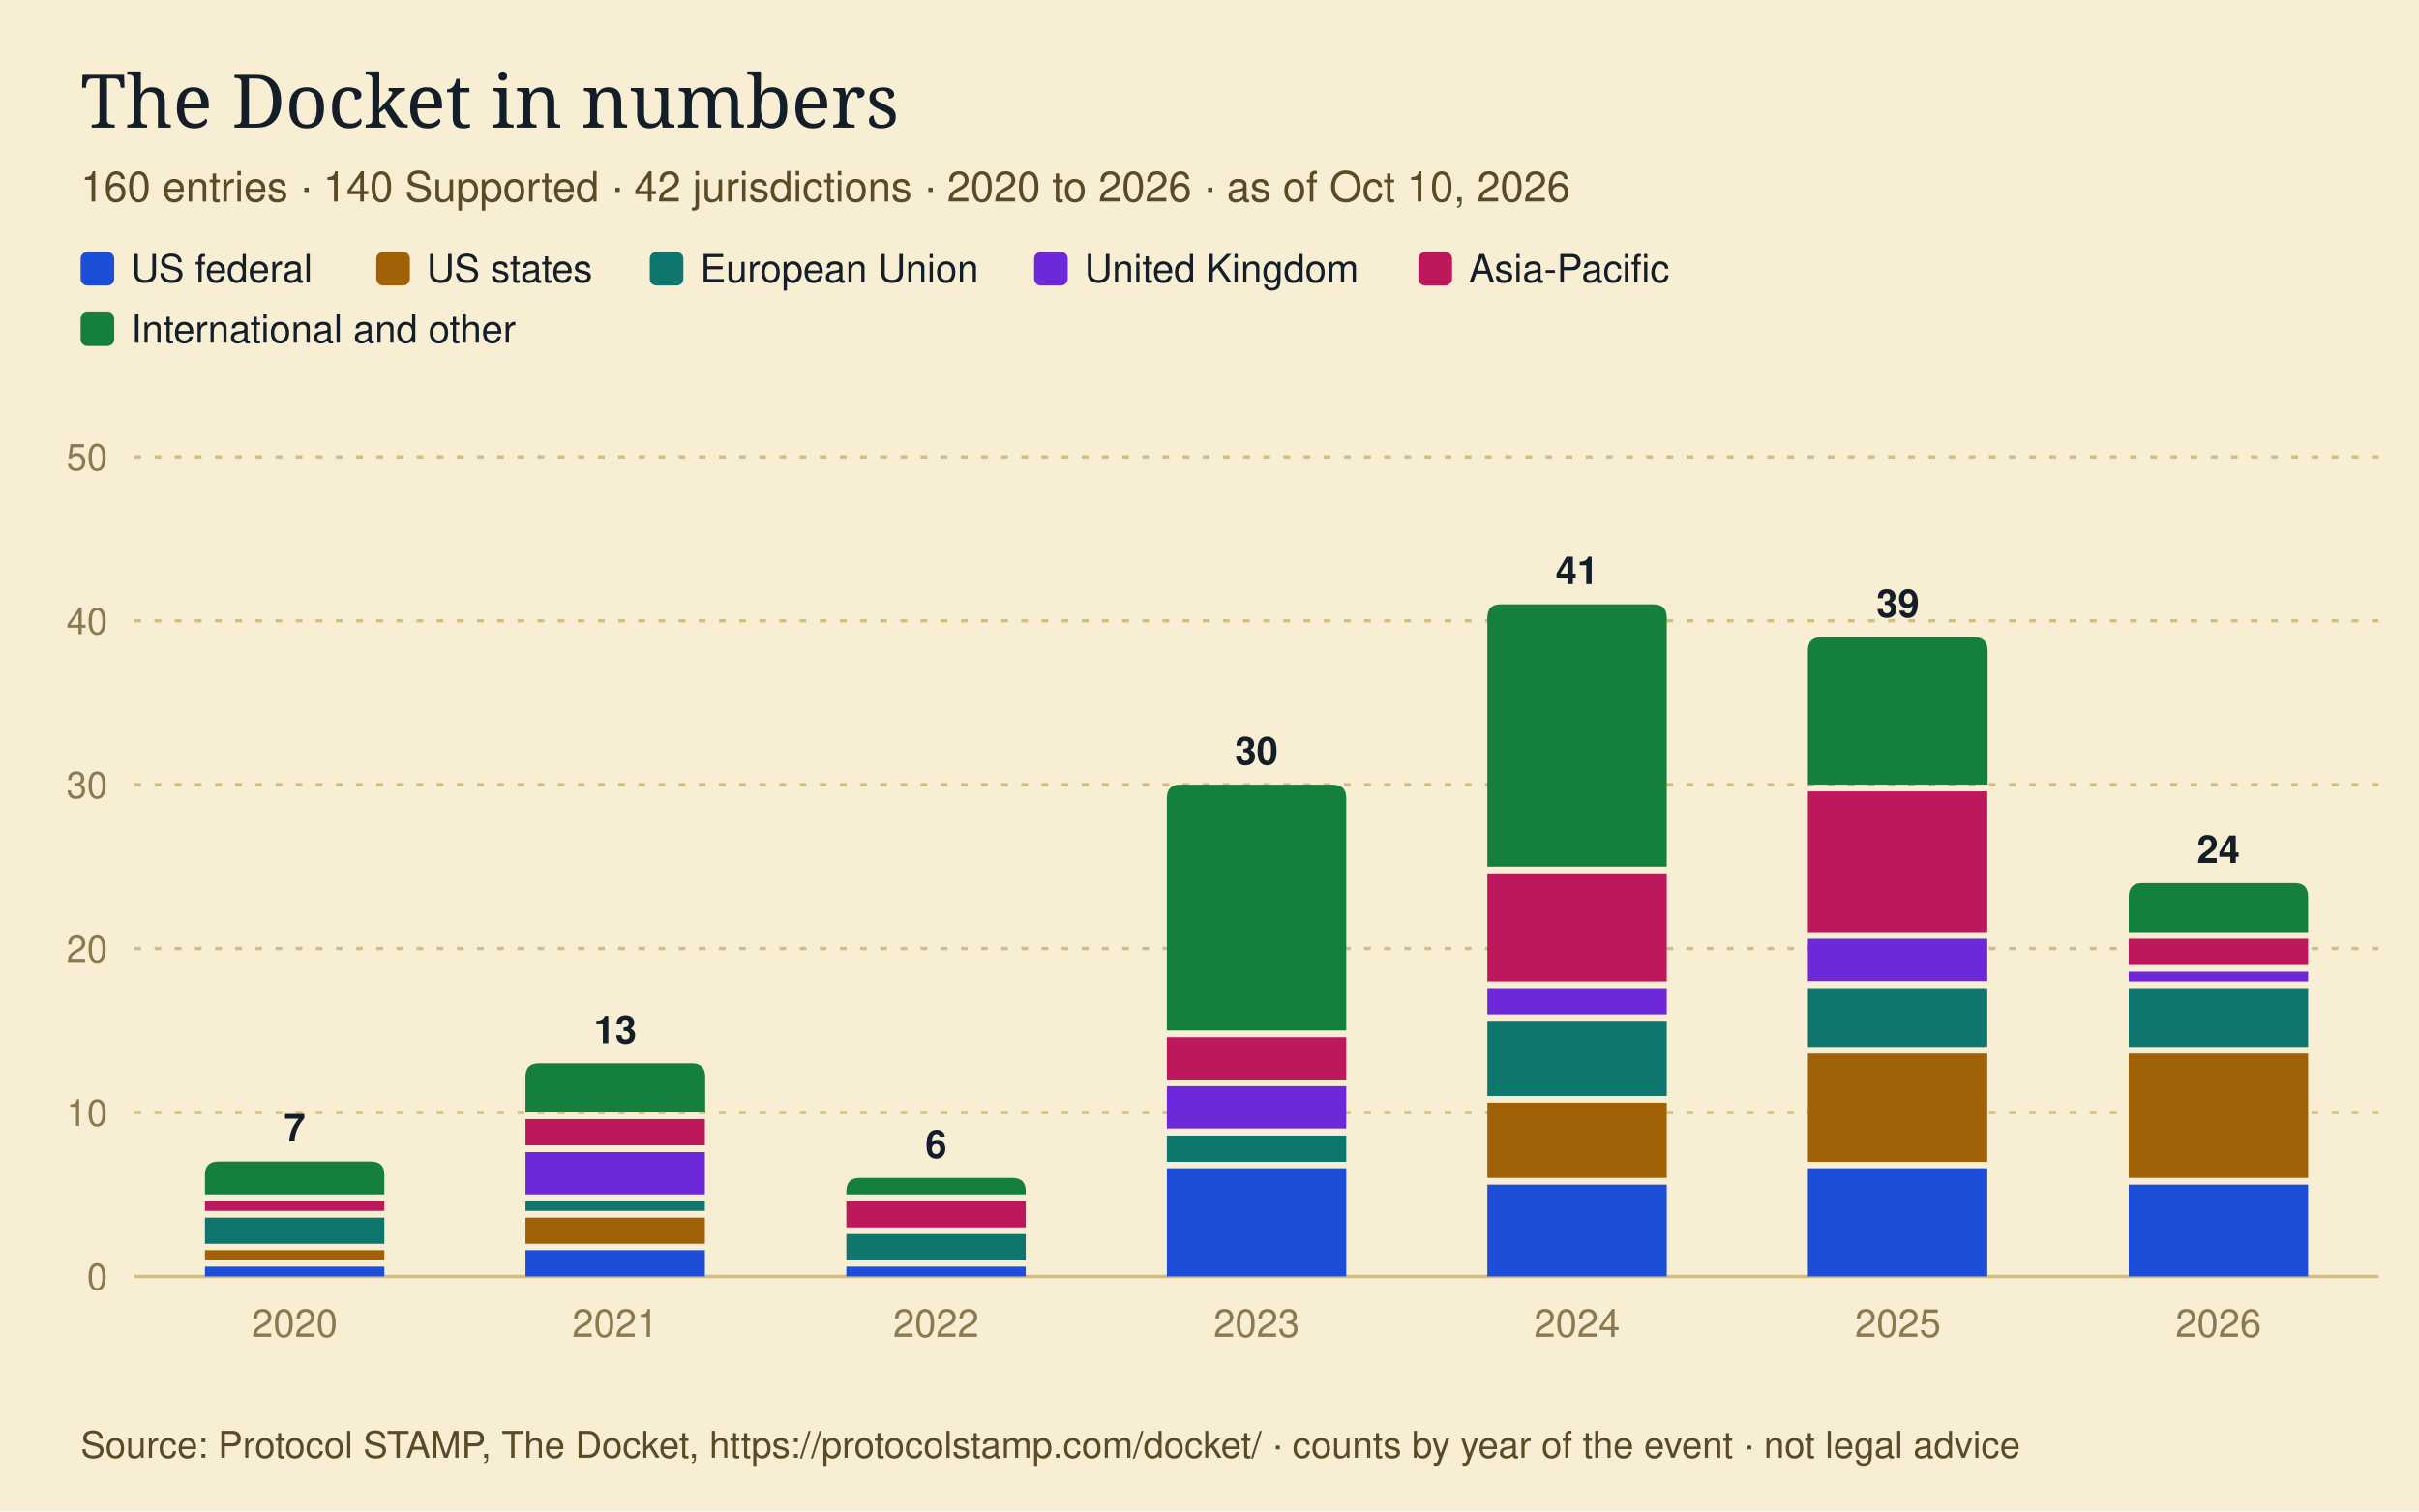
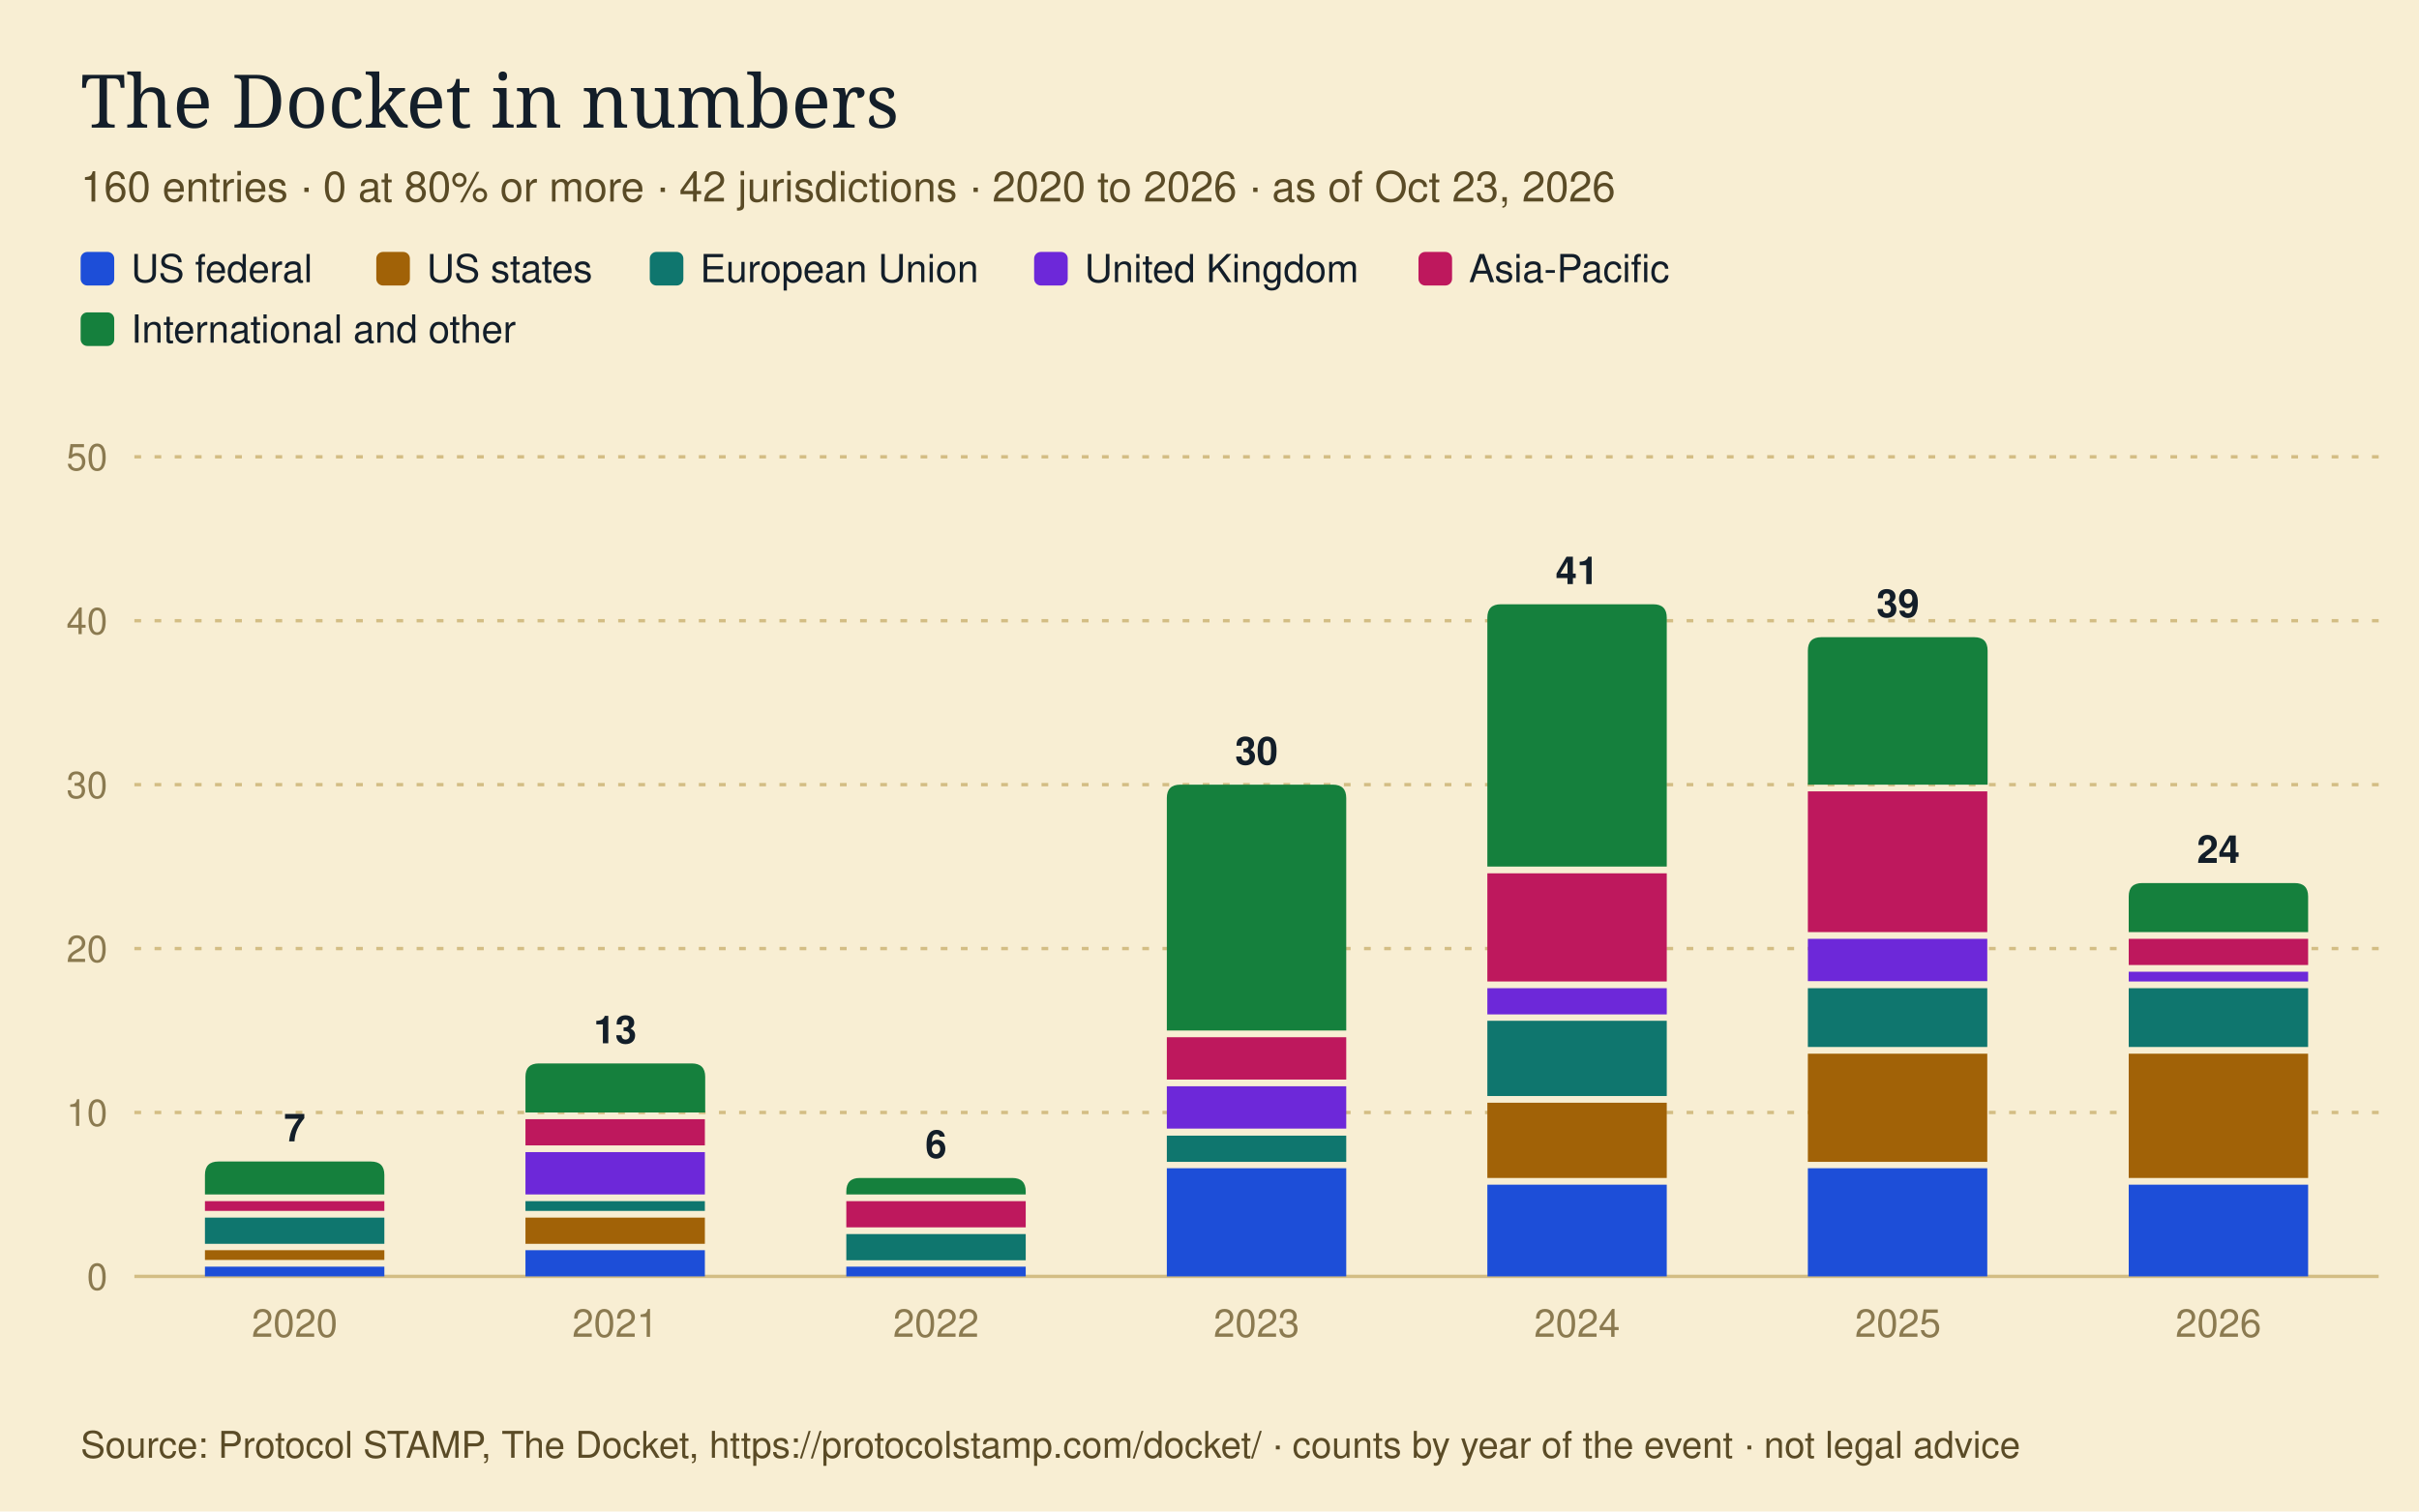
<svg xmlns="http://www.w3.org/2000/svg" viewBox="0 0 720 450" width="720" height="450" role="img" aria-labelledby="t d" font-family="IBM Plex Sans, Helvetica, Arial, sans-serif">
  <rect width="720" height="450" fill="#F8EED3" />
  <text x="24" y="38" font-size="22" font-family="IBM Plex Serif, Georgia, serif" fill="#131E29">The Docket in numbers</text>
-   <text x="24" y="60" font-size="12.5" fill="#5A4B26">160 entries · 140 Supported · 42 jurisdictions · 2020 to 2026 · as of Oct 10, 2026</text>
+   <text x="24" y="60" font-size="12.5" fill="#5A4B26">160 entries · 0 at 80% or more · 42 jurisdictions · 2020 to 2026 · as of Oct 23, 2026</text>
  <rect x="24" y="75" width="10" height="10" rx="2" fill="#1D4ED8" />
  <text x="39" y="84" font-size="11.5" fill="#131E29">US federal</text>
  <rect x="112.0" y="75" width="10" height="10" rx="2" fill="#A16207" />
  <text x="127.0" y="84" font-size="11.5" fill="#131E29">US states</text>
  <rect x="193.4" y="75" width="10" height="10" rx="2" fill="#0F766E" />
  <text x="208.4" y="84" font-size="11.5" fill="#131E29">European Union</text>
  <rect x="307.8" y="75" width="10" height="10" rx="2" fill="#6D28D9" />
  <text x="322.8" y="84" font-size="11.5" fill="#131E29">United Kingdom</text>
  <rect x="422.2" y="75" width="10" height="10" rx="2" fill="#BE185D" />
  <text x="437.2" y="84" font-size="11.5" fill="#131E29">Asia-Pacific</text>
  <rect x="24" y="93" width="10" height="10" rx="2" fill="#15803D" />
  <text x="39" y="102" font-size="11.5" fill="#131E29">International and other</text>
  <g transform="translate(0,114)">
    <line x1="40" x2="708" y1="266.0" y2="266.0" stroke="#D3BD84" stroke-width="1" />
    <text x="32" y="270.0" text-anchor="end" font-size="11" fill="#8B7A50">0</text>
    <line x1="40" x2="708" y1="217.2" y2="217.2" stroke="#D3BD84" stroke-width="1" stroke-dasharray="2 4" />
    <text x="32" y="221.2" text-anchor="end" font-size="11" fill="#8B7A50">10</text>
    <line x1="40" x2="708" y1="168.4" y2="168.4" stroke="#D3BD84" stroke-width="1" stroke-dasharray="2 4" />
    <text x="32" y="172.4" text-anchor="end" font-size="11" fill="#8B7A50">20</text>
    <line x1="40" x2="708" y1="119.6" y2="119.6" stroke="#D3BD84" stroke-width="1" stroke-dasharray="2 4" />
    <text x="32" y="123.6" text-anchor="end" font-size="11" fill="#8B7A50">30</text>
    <line x1="40" x2="708" y1="70.8" y2="70.8" stroke="#D3BD84" stroke-width="1" stroke-dasharray="2 4" />
    <text x="32" y="74.8" text-anchor="end" font-size="11" fill="#8B7A50">40</text>
    <line x1="40" x2="708" y1="22.0" y2="22.0" stroke="#D3BD84" stroke-width="1" stroke-dasharray="2 4" />
    <text x="32" y="26.0" text-anchor="end" font-size="11" fill="#8B7A50">50</text>
    <rect x="61.0" y="263.1" width="53.4" height="2.9" fill="#1D4ED8" />
    <rect x="61.0" y="258.2" width="53.4" height="2.9" fill="#A16207" />
    <rect x="61.0" y="248.5" width="53.4" height="7.8" fill="#0F766E" />
    <rect x="61.0" y="243.6" width="53.4" height="2.9" fill="#BE185D" />
    <path d="M61.0,241.6 V235.8 Q61.0,231.8 65.0,231.8 H110.4 Q114.4,231.8 114.4,235.8 V241.6 Z" fill="#15803D" />
    <text x="87.7" y="225.8" text-anchor="middle" font-size="11.5" font-weight="600" fill="#131E29">7</text>
    <text x="87.7" y="284" text-anchor="middle" font-size="11.5" fill="#8B7A50">2020</text>
    <rect x="156.4" y="258.2" width="53.4" height="7.8" fill="#1D4ED8" />
    <rect x="156.4" y="248.5" width="53.4" height="7.8" fill="#A16207" />
    <rect x="156.4" y="243.6" width="53.4" height="2.9" fill="#0F766E" />
    <rect x="156.4" y="229.0" width="53.4" height="12.6" fill="#6D28D9" />
    <rect x="156.4" y="219.2" width="53.4" height="7.8" fill="#BE185D" />
    <path d="M156.4,217.2 V206.6 Q156.4,202.6 160.4,202.6 H205.9 Q209.9,202.6 209.9,206.6 V217.2 Z" fill="#15803D" />
    <text x="183.1" y="196.6" text-anchor="middle" font-size="11.5" font-weight="600" fill="#131E29">13</text>
    <text x="183.1" y="284" text-anchor="middle" font-size="11.5" fill="#8B7A50">2021</text>
    <rect x="251.9" y="263.1" width="53.4" height="2.9" fill="#1D4ED8" />
    <rect x="251.9" y="253.4" width="53.4" height="7.8" fill="#0F766E" />
    <rect x="251.9" y="243.6" width="53.4" height="7.8" fill="#BE185D" />
    <path d="M251.9,241.6 V240.7 Q251.9,236.7 255.9,236.7 H301.3 Q305.3,236.7 305.3,240.7 V241.6 Z" fill="#15803D" />
    <text x="278.6" y="230.7" text-anchor="middle" font-size="11.5" font-weight="600" fill="#131E29">6</text>
    <text x="278.6" y="284" text-anchor="middle" font-size="11.5" fill="#8B7A50">2022</text>
    <rect x="347.3" y="233.8" width="53.4" height="32.2" fill="#1D4ED8" />
    <rect x="347.3" y="224.1" width="53.4" height="7.8" fill="#0F766E" />
    <rect x="347.3" y="209.4" width="53.4" height="12.6" fill="#6D28D9" />
    <rect x="347.3" y="194.8" width="53.4" height="12.6" fill="#BE185D" />
    <path d="M347.3,192.8 V123.6 Q347.3,119.6 351.3,119.6 H396.7 Q400.7,119.6 400.7,123.6 V192.8 Z" fill="#15803D" />
    <text x="374.0" y="113.6" text-anchor="middle" font-size="11.5" font-weight="600" fill="#131E29">30</text>
    <text x="374.0" y="284" text-anchor="middle" font-size="11.5" fill="#8B7A50">2023</text>
    <rect x="442.7" y="238.7" width="53.4" height="27.3" fill="#1D4ED8" />
    <rect x="442.7" y="214.3" width="53.4" height="22.4" fill="#A16207" />
    <rect x="442.7" y="189.9" width="53.4" height="22.4" fill="#0F766E" />
    <rect x="442.7" y="180.2" width="53.4" height="7.8" fill="#6D28D9" />
    <rect x="442.7" y="146.0" width="53.4" height="32.2" fill="#BE185D" />
    <path d="M442.7,144.0 V69.9 Q442.7,65.9 446.7,65.9 H492.1 Q496.1,65.9 496.1,69.9 V144.0 Z" fill="#15803D" />
    <text x="469.4" y="59.9" text-anchor="middle" font-size="11.5" font-weight="600" fill="#131E29">41</text>
    <text x="469.4" y="284" text-anchor="middle" font-size="11.5" fill="#8B7A50">2024</text>
    <rect x="538.1" y="233.8" width="53.4" height="32.2" fill="#1D4ED8" />
    <rect x="538.1" y="199.7" width="53.4" height="32.2" fill="#A16207" />
    <rect x="538.1" y="180.2" width="53.4" height="17.5" fill="#0F766E" />
    <rect x="538.1" y="165.5" width="53.4" height="12.6" fill="#6D28D9" />
    <rect x="538.1" y="121.6" width="53.4" height="41.9" fill="#BE185D" />
    <path d="M538.1,119.6 V79.7 Q538.1,75.7 542.1,75.7 H587.6 Q591.6,75.7 591.6,79.7 V119.6 Z" fill="#15803D" />
    <text x="564.9" y="69.7" text-anchor="middle" font-size="11.5" font-weight="600" fill="#131E29">39</text>
    <text x="564.9" y="284" text-anchor="middle" font-size="11.5" fill="#8B7A50">2025</text>
    <rect x="633.6" y="238.7" width="53.4" height="27.3" fill="#1D4ED8" />
    <rect x="633.6" y="199.7" width="53.4" height="37.0" fill="#A16207" />
    <rect x="633.6" y="180.2" width="53.4" height="17.5" fill="#0F766E" />
    <rect x="633.6" y="175.3" width="53.4" height="2.9" fill="#6D28D9" />
    <rect x="633.6" y="165.5" width="53.4" height="7.8" fill="#BE185D" />
    <path d="M633.6,163.5 V152.9 Q633.6,148.9 637.6,148.9 H683.0 Q687.0,148.9 687.0,152.9 V163.5 Z" fill="#15803D" />
    <text x="660.3" y="142.9" text-anchor="middle" font-size="11.5" font-weight="600" fill="#131E29">24</text>
    <text x="660.3" y="284" text-anchor="middle" font-size="11.5" fill="#8B7A50">2026</text>
  </g>
  <text x="24" y="434" font-size="11" fill="#5A4B26">Source: Protocol STAMP, The Docket, https://protocolstamp.com/docket/ · counts by year of the event · not legal advice</text>
</svg>
